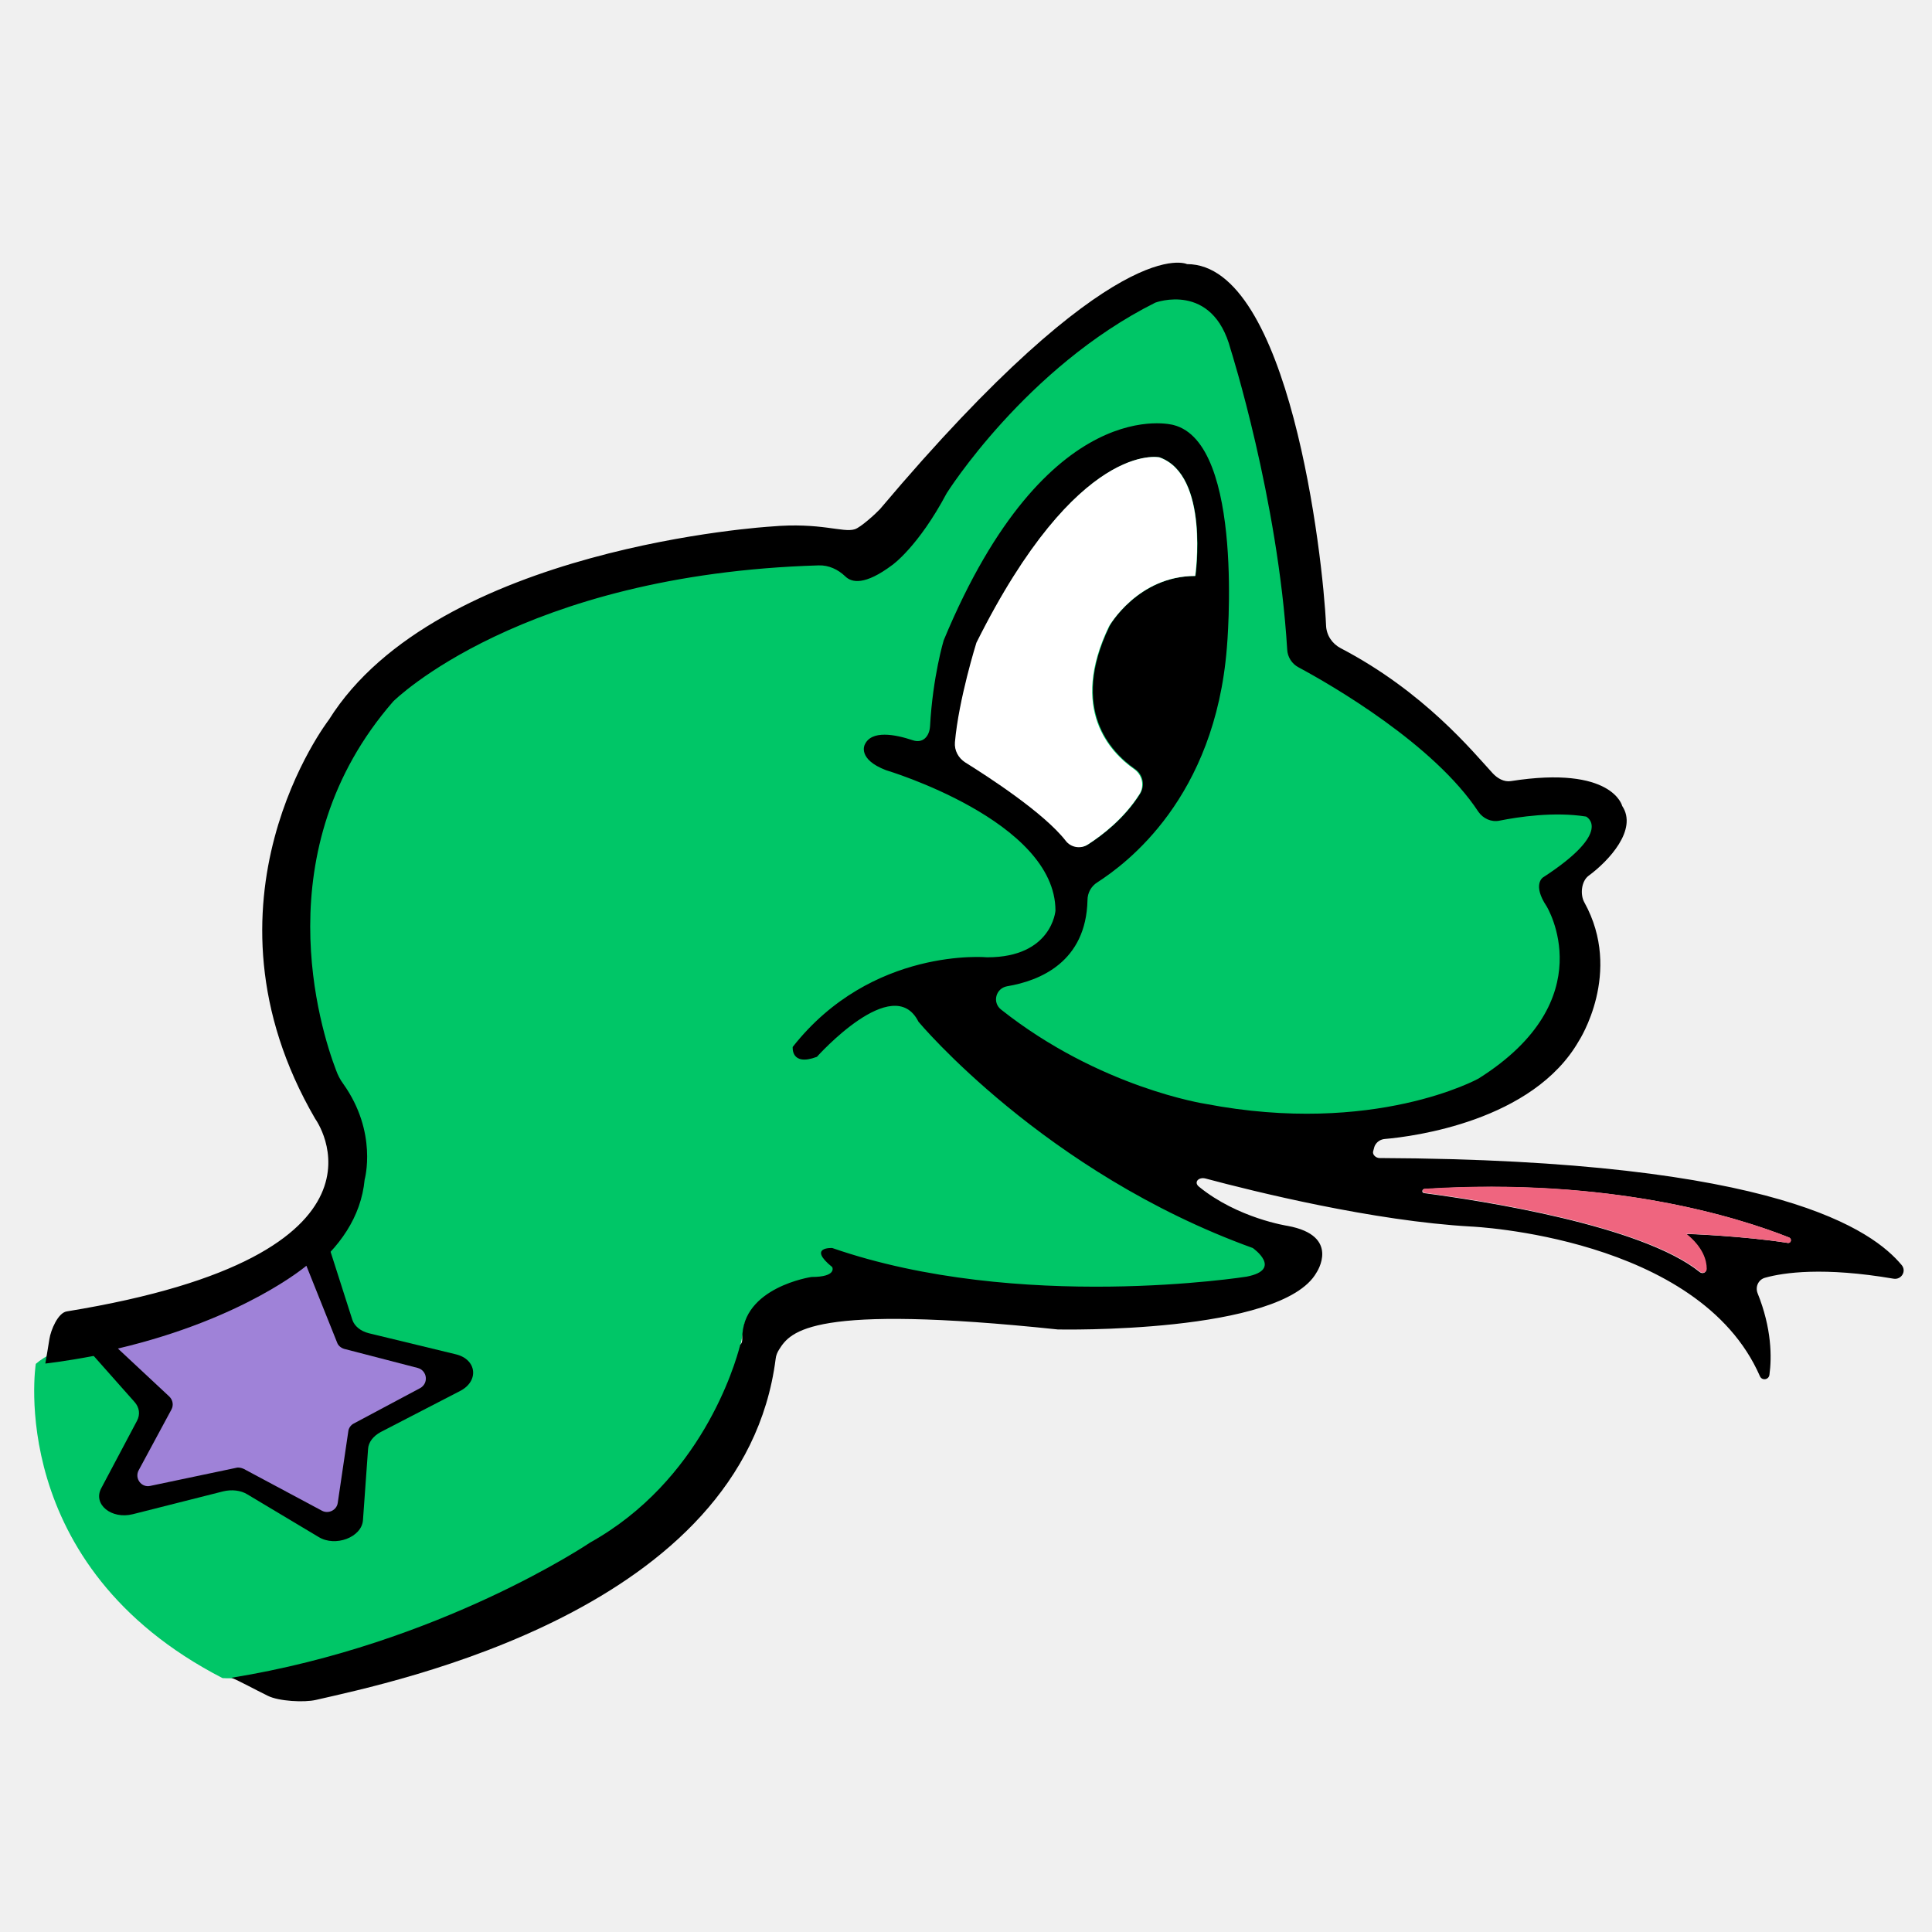
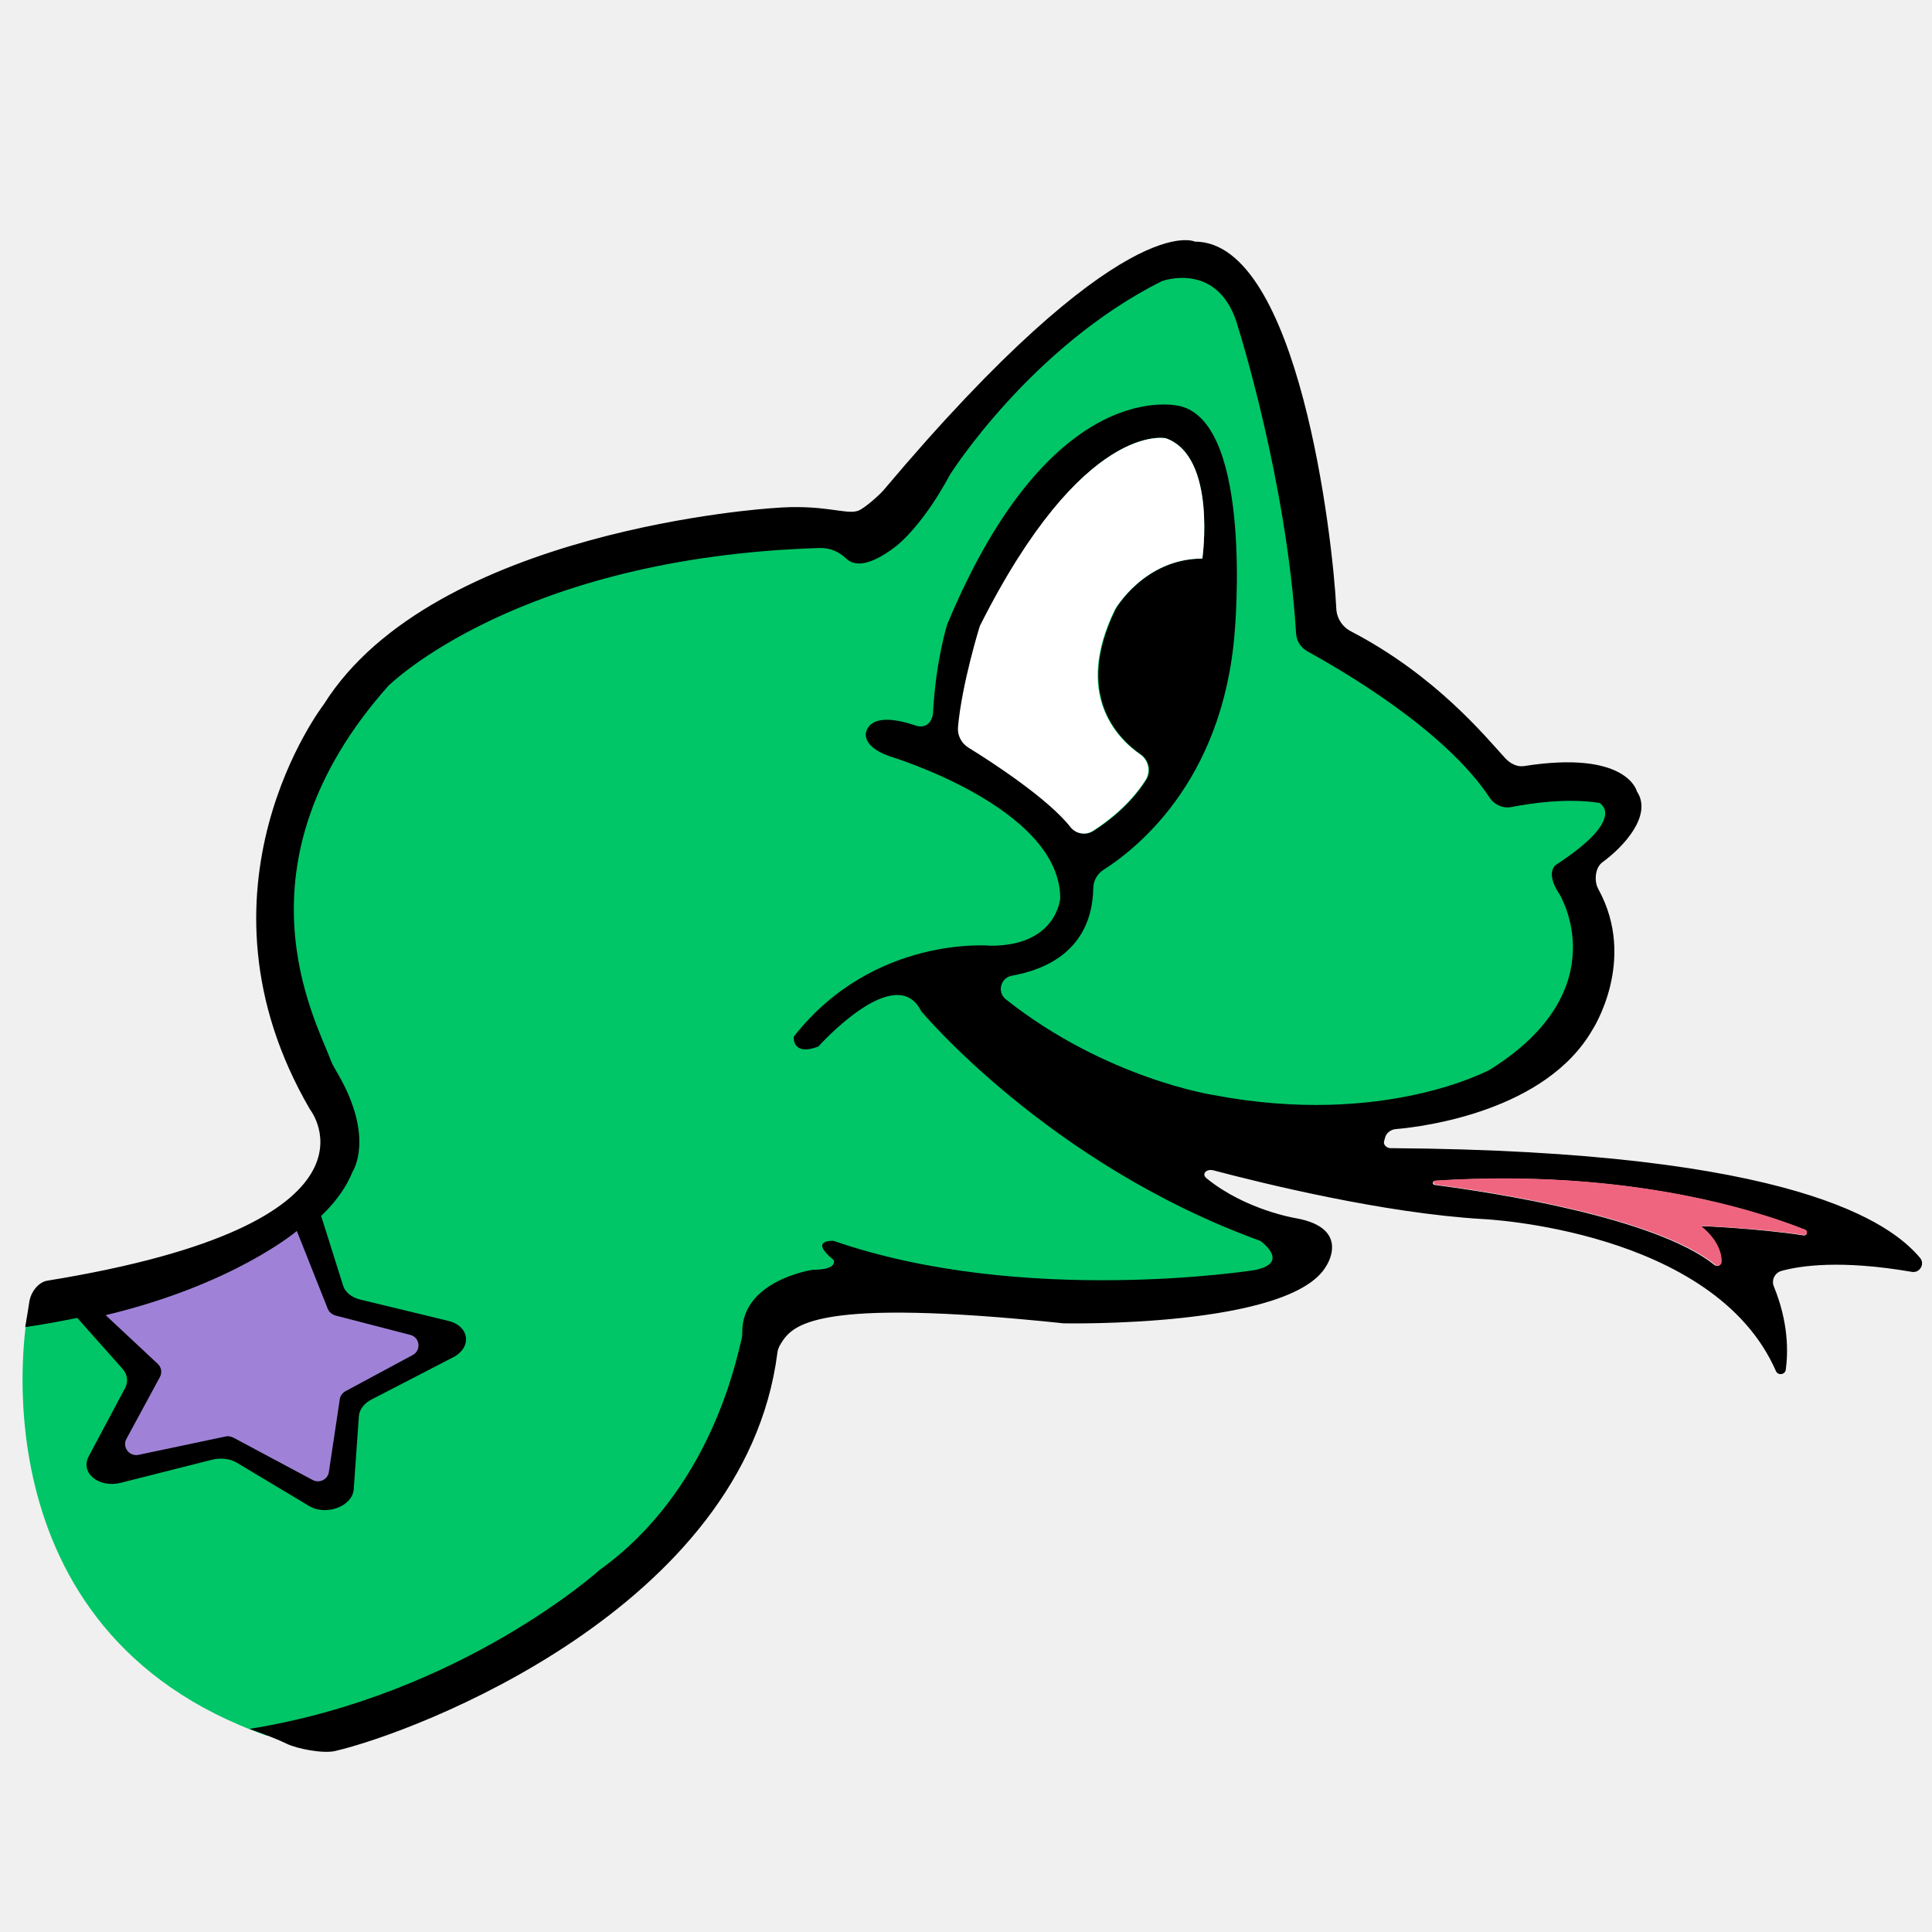
<svg xmlns="http://www.w3.org/2000/svg" version="1.1" id="Layer_1" x="0px" y="0px" viewBox="0 0 566.9 566.9" style="enable-background:new 0 0 566.9 566.9;" xml:space="preserve">
  <style type="text/css">
	.st0{fill:#00C667;}
	.st1{fill:#EF657F;}
	.st2{fill:#FFFFFF;}
	.st3{fill:#9F82D8;}
</style>
-   <path class="st0" d="M10.5,400.2c0,0-9.3,59.2,54.8,92.2c0,0,28.1,2,70.1-17c0,0,73-22,83.1-87.1c0,0,12-14,41-13  c0,0,106.1,15,114.1-5c0,0,2-3.6-14.5-8.8c0,0-26.5-13.2-20.5-28.2l57-4c0,0,82.1-7,58-67c2.9-3.1,21.3-16.9,15.4-24.5  c0,0-20.5-4.5-34,0c0,0-26.8-33.4-56.2-45.5c0,0-4.3-117.3-41.3-107.7c0,0-20.1-0.4-82.1,76.7c0,0-109.1-4-152.1,51  c0,0-35,50-7,111.1c0,0,20,37-26,56C70.3,379.3,20.7,391.1,10.5,400.2z" />
+   <path class="st0" d="M8,386.1c0,0-17.3,92.4,70.3,123.2c0,0,22-4.4,64.7-23.7c0,0,71-31.5,75.5-99.2c0,0,12.2-14.2,41.6-13.2  c0,0,107.7,15.2,115.8-5.1c0,0,2.1-3.6-14.7-8.9c0,0-26.9-13.4-20.8-28.7l57.9-4.1c0,0,83.3-7.1,58.9-68c3-3.2,21.6-17.2,15.7-24.9  c0,0-20.8-4.6-34.5,0c0,0-27.2-33.9-57-46.2c0,0-4.3-119.1-41.9-109.3c0,0-20.4-0.4-83.3,77.8c0,0-110.7-4.1-154.4,51.8  c0,0-35.5,50.8-7.1,112.7c0,0,22,27.2-24.7,46.5C69.9,366.8,18.4,376.9,8,386.1z" />
  <g>
    <g id="XMLID_00000059992578142972034780000014958729278084566424_">
      <g>
-         <path d="M217.8,392.7c-0.1-15,20.3-18,20.3-18c7.6,0,6.1-2.9,6.1-2.9c-7.4-6,0-5.6,0-5.6c54.8,19,121.6,8.4,121.6,8.4     c10.8-2.1,1.8-8.4,1.8-8.4c-61.2-22.1-98.1-66.4-98.1-66.4c-7.4-14.8-29.8,10.3-29.8,10.3c-7.7,2.9-7.1-2.9-7.1-2.9     c23.2-29.5,57.1-26.3,57.1-26.3c19,0,20-13.7,20-13.7c0-26.4-49.7-41.2-49.7-41.2c-8.4-3.2-6.3-7.4-6.3-7.4     c1.9-4.5,9-3.1,14.1-1.4c2.9,1,4.9-1,5.1-4.1c0.8-14.6,4-25.2,4-25.2c30.5-73.5,67.4-63.2,67.4-63.2     c21.1,5.3,15.7,65.3,15.7,65.3c-3.5,44.2-29.5,63.4-38,68.9c-1.8,1.1-2.9,3.1-2.9,5.2c-0.4,18.2-14,23.7-23.6,25.3     c-3.3,0.6-4.4,4.7-1.8,6.8c29,23,60,27.7,60,27.7c49.6,9.5,80.1-7.4,80.1-7.4c36.9-23.2,20-50.6,20-50.6     c-4.2-6.3-1.1-8.4-1.1-8.4c21.1-13.7,12.7-17.9,12.7-17.9c-9.4-1.5-19.9,0.1-25.4,1.2c-2.4,0.5-4.8-0.6-6.2-2.6     c-13-19.8-43.1-37.2-52.8-42.4c-1.9-1-3.2-3-3.3-5.2c-2.7-44.3-16.6-88.1-16.6-88.1c-5.3-20-22.1-13.7-22.1-13.7     c-38,19-61.2,55.9-61.2,55.9c-8.4,15.8-16,21.1-16,21.1c-8,6-11.9,5.2-13.8,3.3c-2.1-2-4.8-3.3-7.8-3.2     c-87.4,2.6-124.8,39.9-124.8,39.9c-38,43.6-21.4,96.2-16.8,108.2c0.5,1.4,1.2,2.8,2.1,4c10.2,14.3,6.3,28.1,6.3,28.1     c-4.2,44.3-93.7,54-93.7,54c0.4-2.5,0.9-5.1,1.2-7.2c0.4-2.6,2.5-7.7,5.1-8.1c102-16.6,72.9-56.5,72.9-56.5     c-37.2-63.9,4-117.1,4-117.1c31.8-50.8,129.7-56.7,129.7-56.7c14.6-1.3,21.1,1.9,24.6,0.8c1.7-0.5,6.2-4.6,7.4-5.9     c69.4-82.3,90.1-71.9,90.1-71.9c30,0,39.9,85.6,40.8,106c0.1,2.9,1.8,5.4,4.3,6.7c24.5,12.8,38.8,30.4,44.6,36.7     c1.4,1.5,3.3,2.6,5.3,2.3c29.9-4.7,32.7,7.3,32.7,7.3c4.6,6.9-3.9,16.1-9.9,20.5c-2.1,1.6-2.5,5.5-1.2,7.8     c11.4,20.6-1.6,40.6-1.6,40.6c-13.5,23.6-48.7,28.1-56.9,28.8c-1.3,0.1-2.4,0.8-3,2c-0.1,0.2-0.1,0.2-0.5,1.7     c-0.2,1,0.9,1.9,1.9,1.9c117.4,0.5,144.9,21.5,153.2,31.4c1.5,1.8-0.1,4.4-2.4,4c-20.5-3.5-32.2-1.8-37.6-0.3     c-2,0.5-3,2.6-2.3,4.5c4.2,10.4,4.2,18.9,3.5,24c-0.2,1.5-2.2,1.8-2.8,0.4c-17.9-41-84.7-43.9-84.7-43.9     c-28.7-1.6-63.8-10.3-78-14.1c-2-0.5-3.5,1.1-1.9,2.4c11.4,9.3,26,11.5,26,11.5c15.8,2.9,8.5,13.7,8.5,13.7     c-10.2,18.1-75.9,16.7-75.9,16.7c-72.3-7.6-78.4,0.5-81.8,5.9c-0.5,0.8-0.9,1.7-1,2.7c-9.4,73.8-111.9,94.8-134.9,100.1     c-3.4,0.8-10.9,0.4-14.1-1.2c-3.9-1.9-8.4-4.4-10.7-5.3c61.3-9.9,105.3-39.7,105.3-39.7c32.4-18.1,42.4-51.7,44-58     C217.8,394,217.8,393.3,217.8,392.7z M524.5,364.7c1,0.2,1.4-1.2,0.4-1.6c-14.9-5.9-52.2-17.7-107-14.2c-0.7,0.1-0.8,1.1,0,1.2     c16.7,2.2,63.8,9.4,80.9,23.2c0.8,0.6,1.9,0.1,1.9-0.9c-0.1-2.4-1.1-6.4-6-10.3C494.7,362,511.9,362.7,524.5,364.7z M350.8,169     c0,0,4.2-29.5-10.5-34.8c0,0-23.9-5.3-53.6,54.3c0,0-5.3,16.7-6.3,29.2c-0.2,2.4,1,4.7,3,5.9c6.9,4.3,23.1,14.8,29.5,23     c1.6,2,4.4,2.5,6.5,1.1c4.2-2.7,10.6-7.6,15.1-14.7c1.6-2.5,0.9-5.8-1.5-7.4c-7-4.9-19.2-17.5-7.4-41.9     C325.4,183.8,333.9,169,350.8,169z" />
-         <path class="st1" d="M525,363.1c0.9,0.4,0.6,1.8-0.4,1.6c-12.6-2-29.8-2.7-29.8-2.7c5,4,6,7.9,6,10.3c0,1-1.1,1.5-1.9,0.9     c-17.2-13.8-64.2-21-80.9-23.2c-0.7-0.1-0.7-1.1,0-1.2C472.8,345.4,510.1,357.2,525,363.1z" />
-         <path class="st2" d="M340.2,134.2c14.8,5.3,10.5,34.8,10.5,34.8c-16.9,0-25.3,14.8-25.3,14.8c-11.8,24.4,0.4,37,7.4,41.9     c2.4,1.7,3.1,5,1.5,7.4c-4.5,7.1-10.9,12-15.1,14.7c-2.1,1.4-5,0.9-6.5-1.1c-6.4-8.2-22.6-18.7-29.5-23c-2-1.3-3.2-3.5-3-5.9     c1.1-12.6,6.3-29.2,6.3-29.2C316.3,128.9,340.2,134.2,340.2,134.2z" />
+         <path d="M563.4,369.1c1.5,1.8-0.1,4.5-2.4,4.1c-20.9-3.6-32.7-1.8-38.2-0.3c-2,0.5-3.1,2.7-2.3,4.6c4.3,10.5,4.2,19.2,3.5,24.4     c-0.2,1.5-2.3,1.8-2.9,0.4c-18.2-41.6-86-44.6-86-44.6c-29.1-1.7-64.7-10.5-79.1-14.3c-2-0.5-3.6,1.1-1.9,2.4     c11.6,9.4,26.4,11.7,26.4,11.7c16,3,8.7,13.9,8.7,13.9c-10.3,18.3-77.1,16.9-77.1,16.9c-73.4-7.7-79.6,0.5-83,6     c-0.5,0.8-0.9,1.7-1,2.7c-9.6,74.9-106.4,111.4-129.8,116.8c-3.4,0.8-11.1-0.6-14.3-2.2c-4-1.9-8.6-3.5-10.8-4.3     c62.2-10,102.7-46.6,102.7-46.6c32.5-23.3,40.1-61.4,41.7-67.8c0.2-0.7,0.2-1.4,0.2-2c-0.1-15.2,20.6-18.3,20.6-18.3     c7.7,0,6.2-2.9,6.2-2.9c-7.5-6.1,0-5.6,0-5.6c55.7,19.3,123.4,8.6,123.4,8.6c11-2.1,1.8-8.6,1.8-8.6     c-62.1-22.5-99.5-67.4-99.5-67.4c-7.5-15-30.2,10.4-30.2,10.4c-7.8,2.9-7.2-2.9-7.2-2.9c23.5-30,57.9-26.7,57.9-26.7     c19.3,0,20.3-13.9,20.3-13.9c0-26.8-50.4-41.8-50.4-41.8c-8.6-3.2-6.4-7.5-6.4-7.5c1.9-4.6,9.1-3.2,14.4-1.4c2.9,1,5-1,5.1-4.1     c0.8-14.9,4.1-25.5,4.1-25.5c31-74.6,68.5-64.1,68.5-64.1c21.4,5.4,15.9,66.2,15.9,66.2c-3.5,44.8-30,64.4-38.6,69.9     c-1.8,1.2-2.9,3.2-2.9,5.3c-0.4,18.5-14.3,24-23.9,25.7c-3.3,0.6-4.4,4.8-1.8,6.9c29.4,23.3,60.9,28.1,60.9,28.1     c50.3,9.6,81.3-7.5,81.3-7.5c37.5-23.5,20.3-51.4,20.3-51.4c-4.3-6.4-1.1-8.6-1.1-8.6c21.4-13.9,12.8-18.2,12.8-18.2     c-9.6-1.5-20.1,0.1-25.8,1.2c-2.4,0.5-4.9-0.6-6.3-2.6c-13.2-20.1-43.8-37.7-53.6-43.1c-1.9-1.1-3.2-3-3.3-5.3     c-2.8-44.9-16.9-89.4-16.9-89.4c-5.4-20.3-22.5-13.9-22.5-13.9c-38.5,19.3-62.1,56.7-62.1,56.7c-8.6,16-16.3,21.4-16.3,21.4     c-8.1,6.1-12.1,5.2-14.1,3.4c-2.1-2.1-4.9-3.3-7.9-3.2c-88.8,2.7-126.6,40.5-126.6,40.5C67.4,253.7,92.5,299,97.1,311.2     c0.5,1.4,1.4,2.7,2.1,4c10.8,18.7,4.3,28.5,4.3,28.5c-13.9,34.8-96.1,45.7-96.1,45.7c0.4-2.5,0.9-5.2,1.2-7.4     c0.4-2.7,2.5-5.7,5.2-6.2C117.4,359,91,325.6,91,325.6C53.2,260.8,95,206.7,95,206.7c32.3-51.5,131.7-57.6,131.7-57.6     c14.8-1.3,21.4,2,25,0.8c1.7-0.5,6.3-4.6,7.5-6c70.4-83.6,91.4-73,91.4-73c30.4,0,40.5,86.9,41.5,107.6c0.1,2.9,1.8,5.5,4.4,6.8     c24.9,13,39.4,30.9,45.2,37.2c1.4,1.5,3.4,2.6,5.4,2.3c30.4-4.8,33.2,7.4,33.2,7.4c4.7,7-3.9,16.3-10.1,20.8     c-2.2,1.6-2.5,5.6-1.2,7.9c11.5,20.9-1.7,41.2-1.7,41.2c-13.7,23.9-49.4,28.5-57.7,29.2c-1.3,0.1-2.5,0.9-3,2     c-0.1,0.2-0.1,0.2-0.5,1.7c-0.2,1,0.9,1.9,1.9,1.9C527,337.7,555,359.1,563.4,369.1z M529.2,362.5c1,0.2,1.4-1.3,0.4-1.6     c-15.1-6-53-18-108.6-14.4c-0.7,0.1-0.8,1.1,0,1.2c17,2.2,64.7,9.5,82.1,23.5c0.8,0.6,2,0.1,1.9-0.9c-0.1-2.4-1.1-6.5-6.1-10.5     C499,359.7,516.4,360.5,529.2,362.5z M352.8,163.9c0,0,4.3-30-10.7-35.3c0,0-24.2-5.4-54.4,55.1c0,0-5.4,16.9-6.4,29.7     c-0.2,2.4,1,4.7,3.1,6c7,4.3,23.4,15,29.9,23.3c1.6,2,4.4,2.5,6.6,1.1c4.3-2.7,10.8-7.7,15.4-14.9c1.6-2.5,0.9-5.8-1.5-7.5     c-7.1-4.9-19.5-17.8-7.5-42.5C327.2,178.9,335.7,163.9,352.8,163.9z" />
+         <path class="st1" d="M529.7,360.8c0.9,0.4,0.6,1.8-0.4,1.6c-12.8-2-30.2-2.7-30.2-2.7c5,4,6.1,8,6.1,10.5c0,1-1.2,1.6-1.9,0.9     c-17.4-14-65.2-21.3-82.1-23.5c-0.7-0.1-0.7-1.1,0-1.2C476.7,342.9,514.6,354.8,529.7,360.8z" />
+         <path class="st2" d="M342.1,128.6c15,5.4,10.7,35.3,10.7,35.3c-17.1,0-25.7,15-25.7,15c-12,24.7,0.4,37.6,7.5,42.5     c2.4,1.7,3.1,5,1.5,7.5c-4.6,7.2-11.1,12.1-15.4,14.9c-2.2,1.4-5,0.9-6.6-1.1c-6.5-8.3-22.9-19-29.9-23.3c-2.1-1.3-3.3-3.6-3.1-6     c1.1-12.7,6.4-29.7,6.4-29.7C317.9,123.2,342.1,128.6,342.1,128.6z" />
      </g>
+       <g>
+ 		</g>
    </g>
  </g>
-   <path d="M133.8,397.4l-25.6-6.2c-2.4-0.6-4.2-2.1-4.8-3.9l-6.4-20c-1.5-4.7-9.6-0.7-13.7,3.3l-17.3,12.1c-1.6,1.6-4.1,2.6-6.7,2.5  L31.8,389c-6.5-0.1-10.8,1.6-7.2,5.6l14.9,16.8c1.4,1.6,1.7,3.6,0.7,5.5l-10.5,19.8c-2.5,4.7,3,9.2,9.3,7.6l26.5-6.7  c2.5-0.6,5.2-0.3,7.1,0.9l20.9,12.5c4.9,3,12.6,0.1,13-4.9l1.5-20.9c0.1-2,1.5-3.8,3.7-5l23.4-12.1  C140.6,405.2,139.9,398.9,133.8,397.4z" />
-   <path class="st3" d="M89.9,371.4c0,0-18.1,15.5-55.3,24.3l15.1,14.1c1,1,1.3,2.5,0.6,3.8l-9.6,17.8c-1.3,2.4,0.8,5.2,3.4,4.6  l25.2-5.3c0.7-0.2,1.5,0,2.2,0.3l23,12.3c1.9,1,4.3-0.2,4.6-2.3l3.1-21c0.1-1,0.8-1.9,1.6-2.3l19.5-10.4c2.5-1.4,2.1-5.1-0.7-5.9  l-21.6-5.6c-1-0.3-1.8-1-2.1-1.9L89.9,371.4z" />
+   <path d="M131.6,387.6l-26-6.3c-2.4-0.6-4.3-2.1-4.9-4L94.3,357c-1.5-4.8-9.8-0.7-13.9,3.4l-17.6,12.3c-1.7,1.6-4.2,2.6-6.8,2.6  L28.2,379c-6.6-0.1-10.9,1.6-7.3,5.7l15.1,17c1.4,1.6,1.7,3.7,0.7,5.6L26,427.4c-2.5,4.8,3,9.3,9.4,7.7l26.9-6.8  c2.5-0.6,5.2-0.3,7.2,0.9l21.2,12.7c5,3,12.8,0.1,13.1-5l1.5-21.3c0.1-2,1.6-3.9,3.8-5l23.8-12.3  C138.6,395.4,137.8,389.1,131.6,387.6z" />
+   <path class="st3" d="M87.1,361.2c0,0-18.4,15.7-56.1,24.7l15.3,14.3c1.1,1,1.3,2.6,0.6,3.9l-9.8,18.1c-1.3,2.4,0.8,5.2,3.5,4.7  l25.6-5.4c0.7-0.2,1.5,0,2.2,0.3l23.4,12.5c2,1,4.4-0.2,4.7-2.4l3.2-21.3c0.1-1,0.8-1.9,1.7-2.4l19.7-10.6c2.6-1.4,2.1-5.2-0.7-5.9  L98.4,386c-1-0.3-1.8-1-2.2-1.9L87.1,361.2z" />
</svg>
